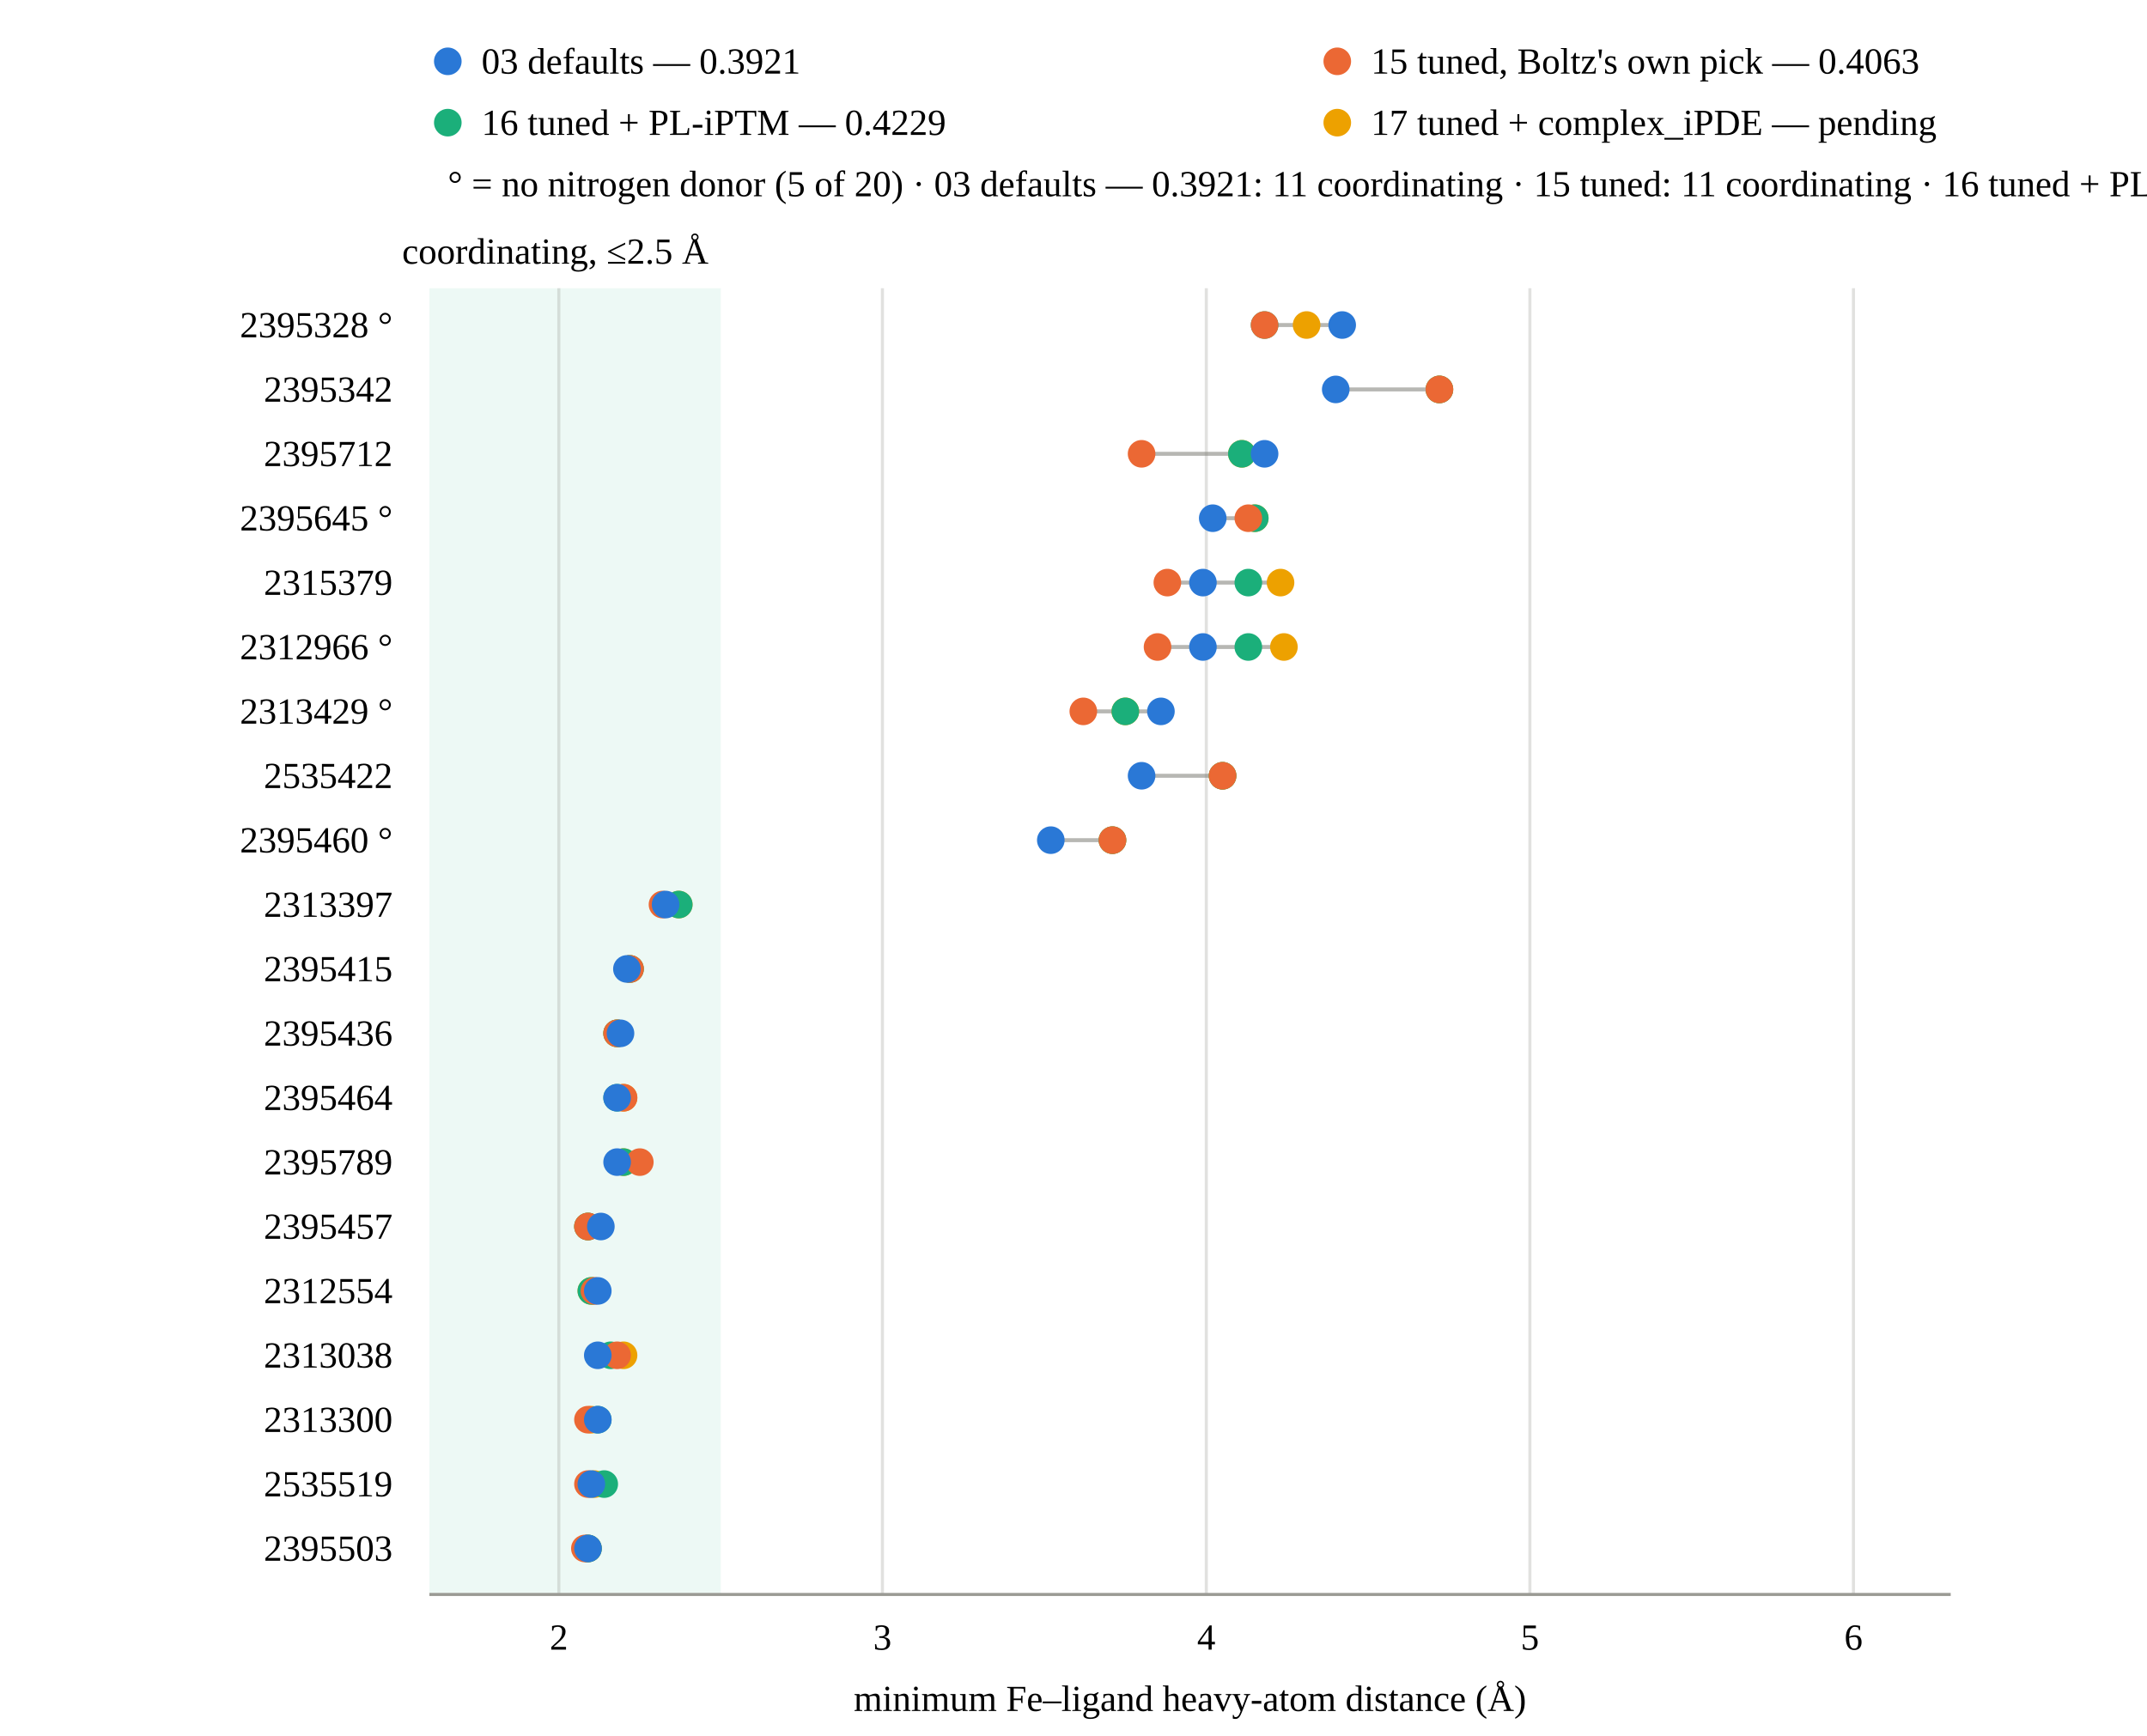
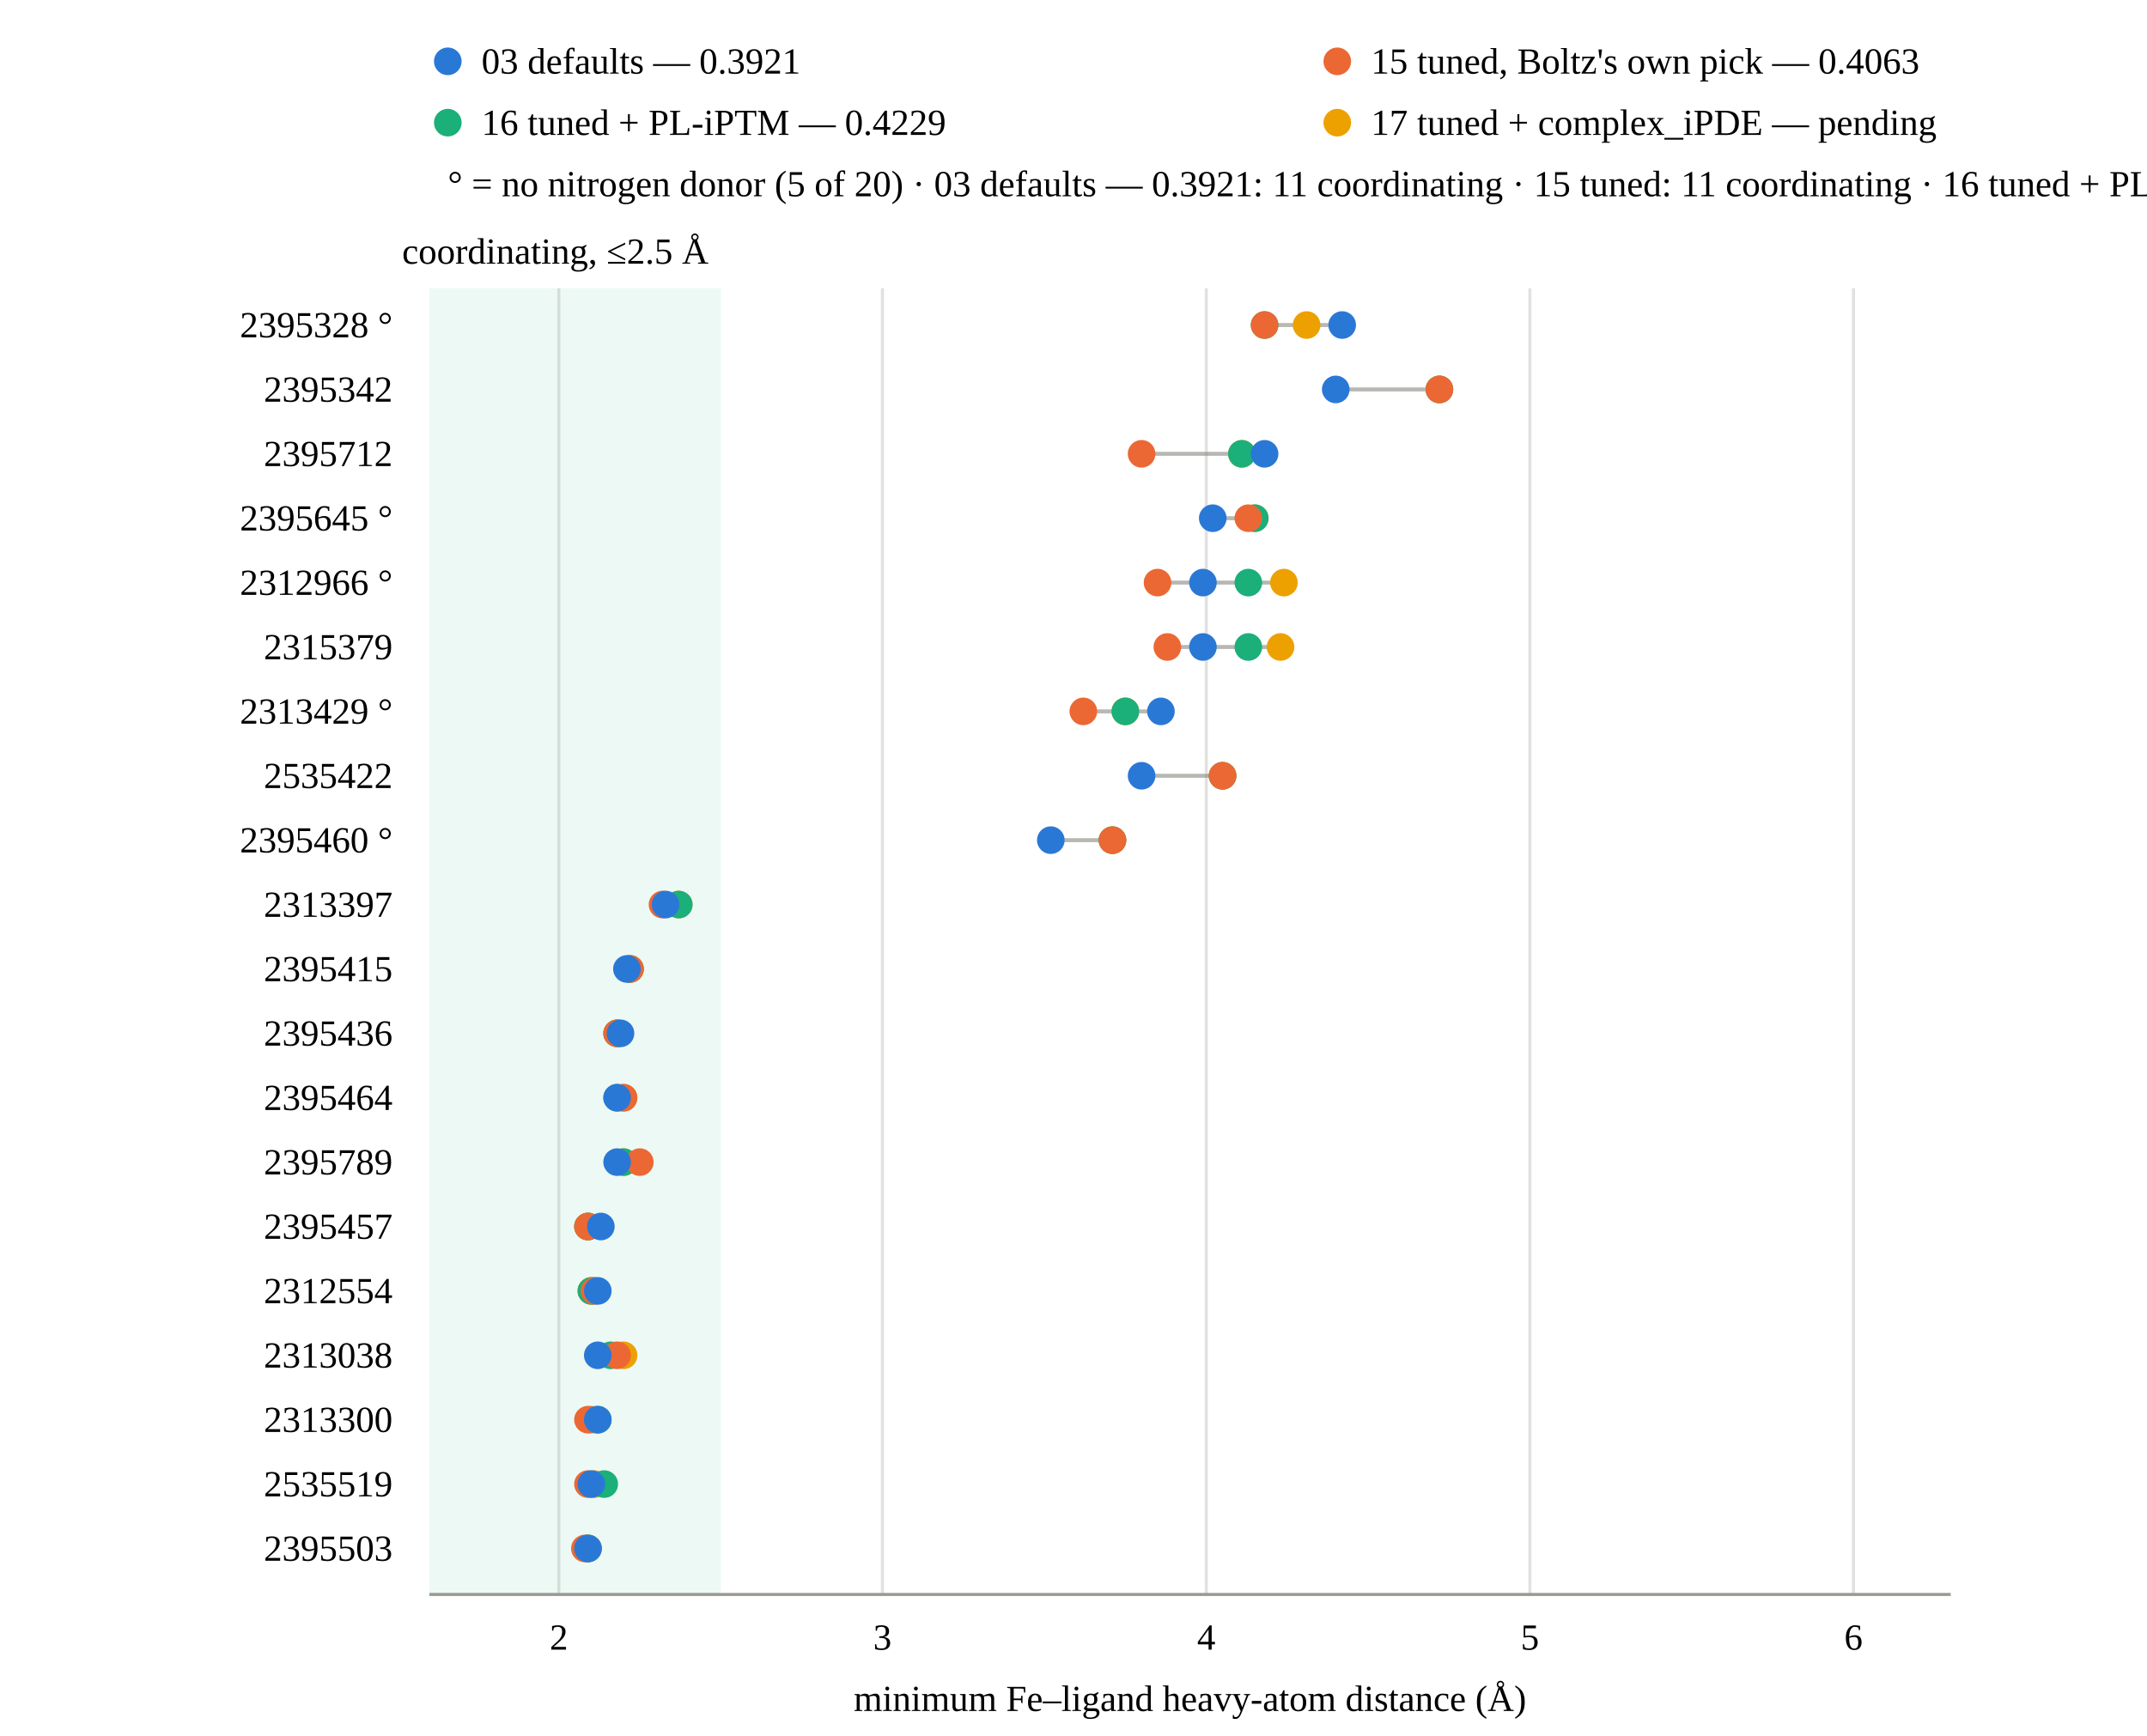
<svg xmlns="http://www.w3.org/2000/svg" viewBox="0 0 700 566" role="img">
  <rect x="140.0" y="94" width="95.0" height="426" fill="#1baf7a" opacity="0.08" />
  <text x="231.0" y="86" text-anchor="end" class="ts">coordinating, ≤2.5 Å</text>
  <line x1="182.2" y1="94" x2="182.2" y2="520" stroke="#9a9a94" stroke-opacity="0.3" />
  <text x="182.2" y="538" text-anchor="middle" class="ts">2</text>
  <line x1="287.7" y1="94" x2="287.7" y2="520" stroke="#9a9a94" stroke-opacity="0.3" />
  <text x="287.7" y="538" text-anchor="middle" class="ts">3</text>
  <line x1="393.3" y1="94" x2="393.3" y2="520" stroke="#9a9a94" stroke-opacity="0.3" />
  <text x="393.3" y="538" text-anchor="middle" class="ts">4</text>
  <line x1="498.8" y1="94" x2="498.8" y2="520" stroke="#9a9a94" stroke-opacity="0.3" />
  <text x="498.8" y="538" text-anchor="middle" class="ts">5</text>
  <line x1="604.3" y1="94" x2="604.3" y2="520" stroke="#9a9a94" stroke-opacity="0.3" />
  <text x="604.3" y="538" text-anchor="middle" class="ts">6</text>
  <text x="128" y="110" text-anchor="end" class="ts">2395328 °</text>
  <line x1="412.3" y1="106" x2="437.6" y2="106" stroke="#888780" stroke-width="1.3" stroke-opacity="0.6" />
  <circle cx="426.0" cy="106" r="4.5" fill="#eda100" />
  <circle cx="412.3" cy="106" r="4.5" fill="#1baf7a" />
  <circle cx="412.3" cy="106" r="4.5" fill="#eb6834" />
  <circle cx="437.6" cy="106" r="4.5" fill="#2a78d6" />
  <text x="128" y="131" text-anchor="end" class="ts">2395342</text>
  <line x1="435.5" y1="127" x2="469.3" y2="127" stroke="#888780" stroke-width="1.3" stroke-opacity="0.6" />
  <circle cx="469.3" cy="127" r="4.5" fill="#eda100" />
  <circle cx="469.3" cy="127" r="4.5" fill="#1baf7a" />
  <circle cx="469.3" cy="127" r="4.5" fill="#eb6834" />
  <circle cx="435.5" cy="127" r="4.5" fill="#2a78d6" />
  <text x="128" y="152" text-anchor="end" class="ts">2395712</text>
  <line x1="372.2" y1="148" x2="412.3" y2="148" stroke="#888780" stroke-width="1.3" stroke-opacity="0.6" />
  <circle cx="404.9" cy="148" r="4.5" fill="#eda100" />
  <circle cx="404.9" cy="148" r="4.5" fill="#1baf7a" />
  <circle cx="372.2" cy="148" r="4.5" fill="#eb6834" />
  <circle cx="412.3" cy="148" r="4.5" fill="#2a78d6" />
  <text x="128" y="173" text-anchor="end" class="ts">2395645 °</text>
  <line x1="395.4" y1="169" x2="409.1" y2="169" stroke="#888780" stroke-width="1.3" stroke-opacity="0.6" />
  <circle cx="409.1" cy="169" r="4.5" fill="#eda100" />
  <circle cx="409.1" cy="169" r="4.5" fill="#1baf7a" />
  <circle cx="407.0" cy="169" r="4.5" fill="#eb6834" />
  <circle cx="395.4" cy="169" r="4.5" fill="#2a78d6" />
-   <text x="128" y="194" text-anchor="end" class="ts">2315379</text>
-   <line x1="380.6" y1="190" x2="417.5" y2="190" stroke="#888780" stroke-width="1.3" stroke-opacity="0.6" />
-   <circle cx="417.5" cy="190" r="4.5" fill="#eda100" />
+   <text x="128" y="194" text-anchor="end" class="ts">2312966 °</text>
+   <line x1="377.4" y1="190" x2="418.6" y2="190" stroke="#888780" stroke-width="1.3" stroke-opacity="0.6" />
+   <circle cx="418.6" cy="190" r="4.5" fill="#eda100" />
  <circle cx="407.0" cy="190" r="4.5" fill="#1baf7a" />
-   <circle cx="380.6" cy="190" r="4.5" fill="#eb6834" />
+   <circle cx="377.4" cy="190" r="4.5" fill="#eb6834" />
  <circle cx="392.2" cy="190" r="4.5" fill="#2a78d6" />
-   <text x="128" y="215" text-anchor="end" class="ts">2312966 °</text>
-   <line x1="377.4" y1="211" x2="418.6" y2="211" stroke="#888780" stroke-width="1.3" stroke-opacity="0.6" />
-   <circle cx="418.6" cy="211" r="4.5" fill="#eda100" />
+   <text x="128" y="215" text-anchor="end" class="ts">2315379</text>
+   <line x1="380.6" y1="211" x2="417.5" y2="211" stroke="#888780" stroke-width="1.3" stroke-opacity="0.6" />
+   <circle cx="417.5" cy="211" r="4.5" fill="#eda100" />
  <circle cx="407.0" cy="211" r="4.5" fill="#1baf7a" />
-   <circle cx="377.4" cy="211" r="4.5" fill="#eb6834" />
+   <circle cx="380.6" cy="211" r="4.5" fill="#eb6834" />
  <circle cx="392.2" cy="211" r="4.5" fill="#2a78d6" />
  <text x="128" y="236" text-anchor="end" class="ts">2313429 °</text>
  <line x1="353.2" y1="232" x2="378.5" y2="232" stroke="#888780" stroke-width="1.3" stroke-opacity="0.6" />
  <circle cx="366.9" cy="232" r="4.5" fill="#eda100" />
  <circle cx="366.9" cy="232" r="4.5" fill="#1baf7a" />
  <circle cx="353.2" cy="232" r="4.5" fill="#eb6834" />
  <circle cx="378.5" cy="232" r="4.5" fill="#2a78d6" />
  <text x="128" y="257" text-anchor="end" class="ts">2535422</text>
  <line x1="372.2" y1="253" x2="398.6" y2="253" stroke="#888780" stroke-width="1.3" stroke-opacity="0.6" />
  <circle cx="398.6" cy="253" r="4.5" fill="#eda100" />
  <circle cx="398.6" cy="253" r="4.5" fill="#1baf7a" />
  <circle cx="398.6" cy="253" r="4.5" fill="#eb6834" />
  <circle cx="372.2" cy="253" r="4.5" fill="#2a78d6" />
  <text x="128" y="278" text-anchor="end" class="ts">2395460 °</text>
  <line x1="342.6" y1="274" x2="362.7" y2="274" stroke="#888780" stroke-width="1.3" stroke-opacity="0.6" />
  <circle cx="362.7" cy="274" r="4.5" fill="#eda100" />
  <circle cx="362.7" cy="274" r="4.5" fill="#1baf7a" />
  <circle cx="362.7" cy="274" r="4.5" fill="#eb6834" />
  <circle cx="342.6" cy="274" r="4.5" fill="#2a78d6" />
  <text x="128" y="299" text-anchor="end" class="ts">2313397</text>
  <line x1="216.0" y1="295" x2="221.3" y2="295" stroke="#888780" stroke-width="1.3" stroke-opacity="0.6" />
  <circle cx="221.3" cy="295" r="4.5" fill="#eda100" />
  <circle cx="221.3" cy="295" r="4.5" fill="#1baf7a" />
  <circle cx="216.0" cy="295" r="4.5" fill="#eb6834" />
  <circle cx="217.0" cy="295" r="4.5" fill="#2a78d6" />
  <text x="128" y="320" text-anchor="end" class="ts">2395415</text>
  <circle cx="205.4" cy="316" r="4.5" fill="#eda100" />
  <circle cx="205.4" cy="316" r="4.5" fill="#1baf7a" />
  <circle cx="205.4" cy="316" r="4.5" fill="#eb6834" />
  <circle cx="204.4" cy="316" r="4.5" fill="#2a78d6" />
  <text x="128" y="341" text-anchor="end" class="ts">2395436</text>
  <circle cx="201.2" cy="337" r="4.5" fill="#eda100" />
  <circle cx="201.2" cy="337" r="4.5" fill="#1baf7a" />
  <circle cx="201.2" cy="337" r="4.5" fill="#eb6834" />
  <circle cx="202.3" cy="337" r="4.5" fill="#2a78d6" />
  <text x="128" y="362" text-anchor="end" class="ts">2395464</text>
  <line x1="201.2" y1="358" x2="203.3" y2="358" stroke="#888780" stroke-width="1.3" stroke-opacity="0.6" />
  <circle cx="203.3" cy="358" r="4.5" fill="#eda100" />
  <circle cx="201.2" cy="358" r="4.5" fill="#1baf7a" />
  <circle cx="203.3" cy="358" r="4.5" fill="#eb6834" />
  <circle cx="201.2" cy="358" r="4.5" fill="#2a78d6" />
  <text x="128" y="383" text-anchor="end" class="ts">2395789</text>
  <line x1="201.2" y1="379" x2="208.6" y2="379" stroke="#888780" stroke-width="1.3" stroke-opacity="0.6" />
  <circle cx="203.3" cy="379" r="4.5" fill="#eda100" />
  <circle cx="203.3" cy="379" r="4.5" fill="#1baf7a" />
  <circle cx="208.6" cy="379" r="4.5" fill="#eb6834" />
  <circle cx="201.2" cy="379" r="4.5" fill="#2a78d6" />
  <text x="128" y="404" text-anchor="end" class="ts">2395457</text>
  <line x1="191.7" y1="400" x2="195.9" y2="400" stroke="#888780" stroke-width="1.3" stroke-opacity="0.6" />
  <circle cx="191.7" cy="400" r="4.5" fill="#eda100" />
  <circle cx="191.7" cy="400" r="4.5" fill="#1baf7a" />
  <circle cx="191.7" cy="400" r="4.5" fill="#eb6834" />
  <circle cx="195.9" cy="400" r="4.5" fill="#2a78d6" />
  <text x="128" y="425" text-anchor="end" class="ts">2312554</text>
  <line x1="192.8" y1="421" x2="194.9" y2="421" stroke="#888780" stroke-width="1.3" stroke-opacity="0.6" />
  <circle cx="192.8" cy="421" r="4.5" fill="#eda100" />
  <circle cx="192.8" cy="421" r="4.5" fill="#1baf7a" />
  <circle cx="193.8" cy="421" r="4.5" fill="#eb6834" />
  <circle cx="194.9" cy="421" r="4.5" fill="#2a78d6" />
  <text x="128" y="446" text-anchor="end" class="ts">2313038</text>
  <line x1="194.9" y1="442" x2="203.3" y2="442" stroke="#888780" stroke-width="1.3" stroke-opacity="0.6" />
  <circle cx="203.3" cy="442" r="4.5" fill="#eda100" />
  <circle cx="199.1" cy="442" r="4.5" fill="#1baf7a" />
  <circle cx="201.2" cy="442" r="4.5" fill="#eb6834" />
  <circle cx="194.9" cy="442" r="4.5" fill="#2a78d6" />
  <text x="128" y="467" text-anchor="end" class="ts">2313300</text>
  <line x1="191.7" y1="463" x2="194.9" y2="463" stroke="#888780" stroke-width="1.3" stroke-opacity="0.6" />
  <circle cx="192.8" cy="463" r="4.5" fill="#eda100" />
  <circle cx="194.9" cy="463" r="4.5" fill="#1baf7a" />
  <circle cx="191.7" cy="463" r="4.5" fill="#eb6834" />
  <circle cx="194.9" cy="463" r="4.5" fill="#2a78d6" />
  <text x="128" y="488" text-anchor="end" class="ts">2535519</text>
  <line x1="191.7" y1="484" x2="197.0" y2="484" stroke="#888780" stroke-width="1.3" stroke-opacity="0.6" />
  <circle cx="193.8" cy="484" r="4.5" fill="#eda100" />
  <circle cx="197.0" cy="484" r="4.5" fill="#1baf7a" />
  <circle cx="191.7" cy="484" r="4.5" fill="#eb6834" />
  <circle cx="192.8" cy="484" r="4.5" fill="#2a78d6" />
  <text x="128" y="509" text-anchor="end" class="ts">2395503</text>
  <circle cx="191.7" cy="505" r="4.5" fill="#eda100" />
  <circle cx="191.7" cy="505" r="4.5" fill="#1baf7a" />
  <circle cx="190.7" cy="505" r="4.5" fill="#eb6834" />
  <circle cx="191.7" cy="505" r="4.5" fill="#2a78d6" />
  <line x1="140" y1="520" x2="636" y2="520" stroke="#9a9a94" />
  <text x="388" y="558" text-anchor="middle" class="ts">minimum Fe–ligand heavy-atom distance (Å)</text>
  <circle cx="146" cy="20" r="4.5" fill="#2a78d6" />
  <text x="157" y="24" class="ts">03 defaults — 0.3921</text>
  <circle cx="436" cy="20" r="4.5" fill="#eb6834" />
  <text x="447" y="24" class="ts">15 tuned, Boltz's own pick — 0.4063</text>
  <circle cx="146" cy="40" r="4.5" fill="#1baf7a" />
  <text x="157" y="44" class="ts">16 tuned + PL-iPTM — 0.4229</text>
  <circle cx="436" cy="40" r="4.5" fill="#eda100" />
  <text x="447" y="44" class="ts">17 tuned + complex_iPDE — pending</text>
  <text x="146" y="64" class="ts">° = no nitrogen donor (5 of 20) · 03 defaults — 0.3921: 11 coordinating · 15 tuned: 11 coordinating · 16 tuned + PL-iPTM — 0.4229: 11 coordinating · 17 tuned + complex_iPDE — pending: 11 coordinating</text>
</svg>
